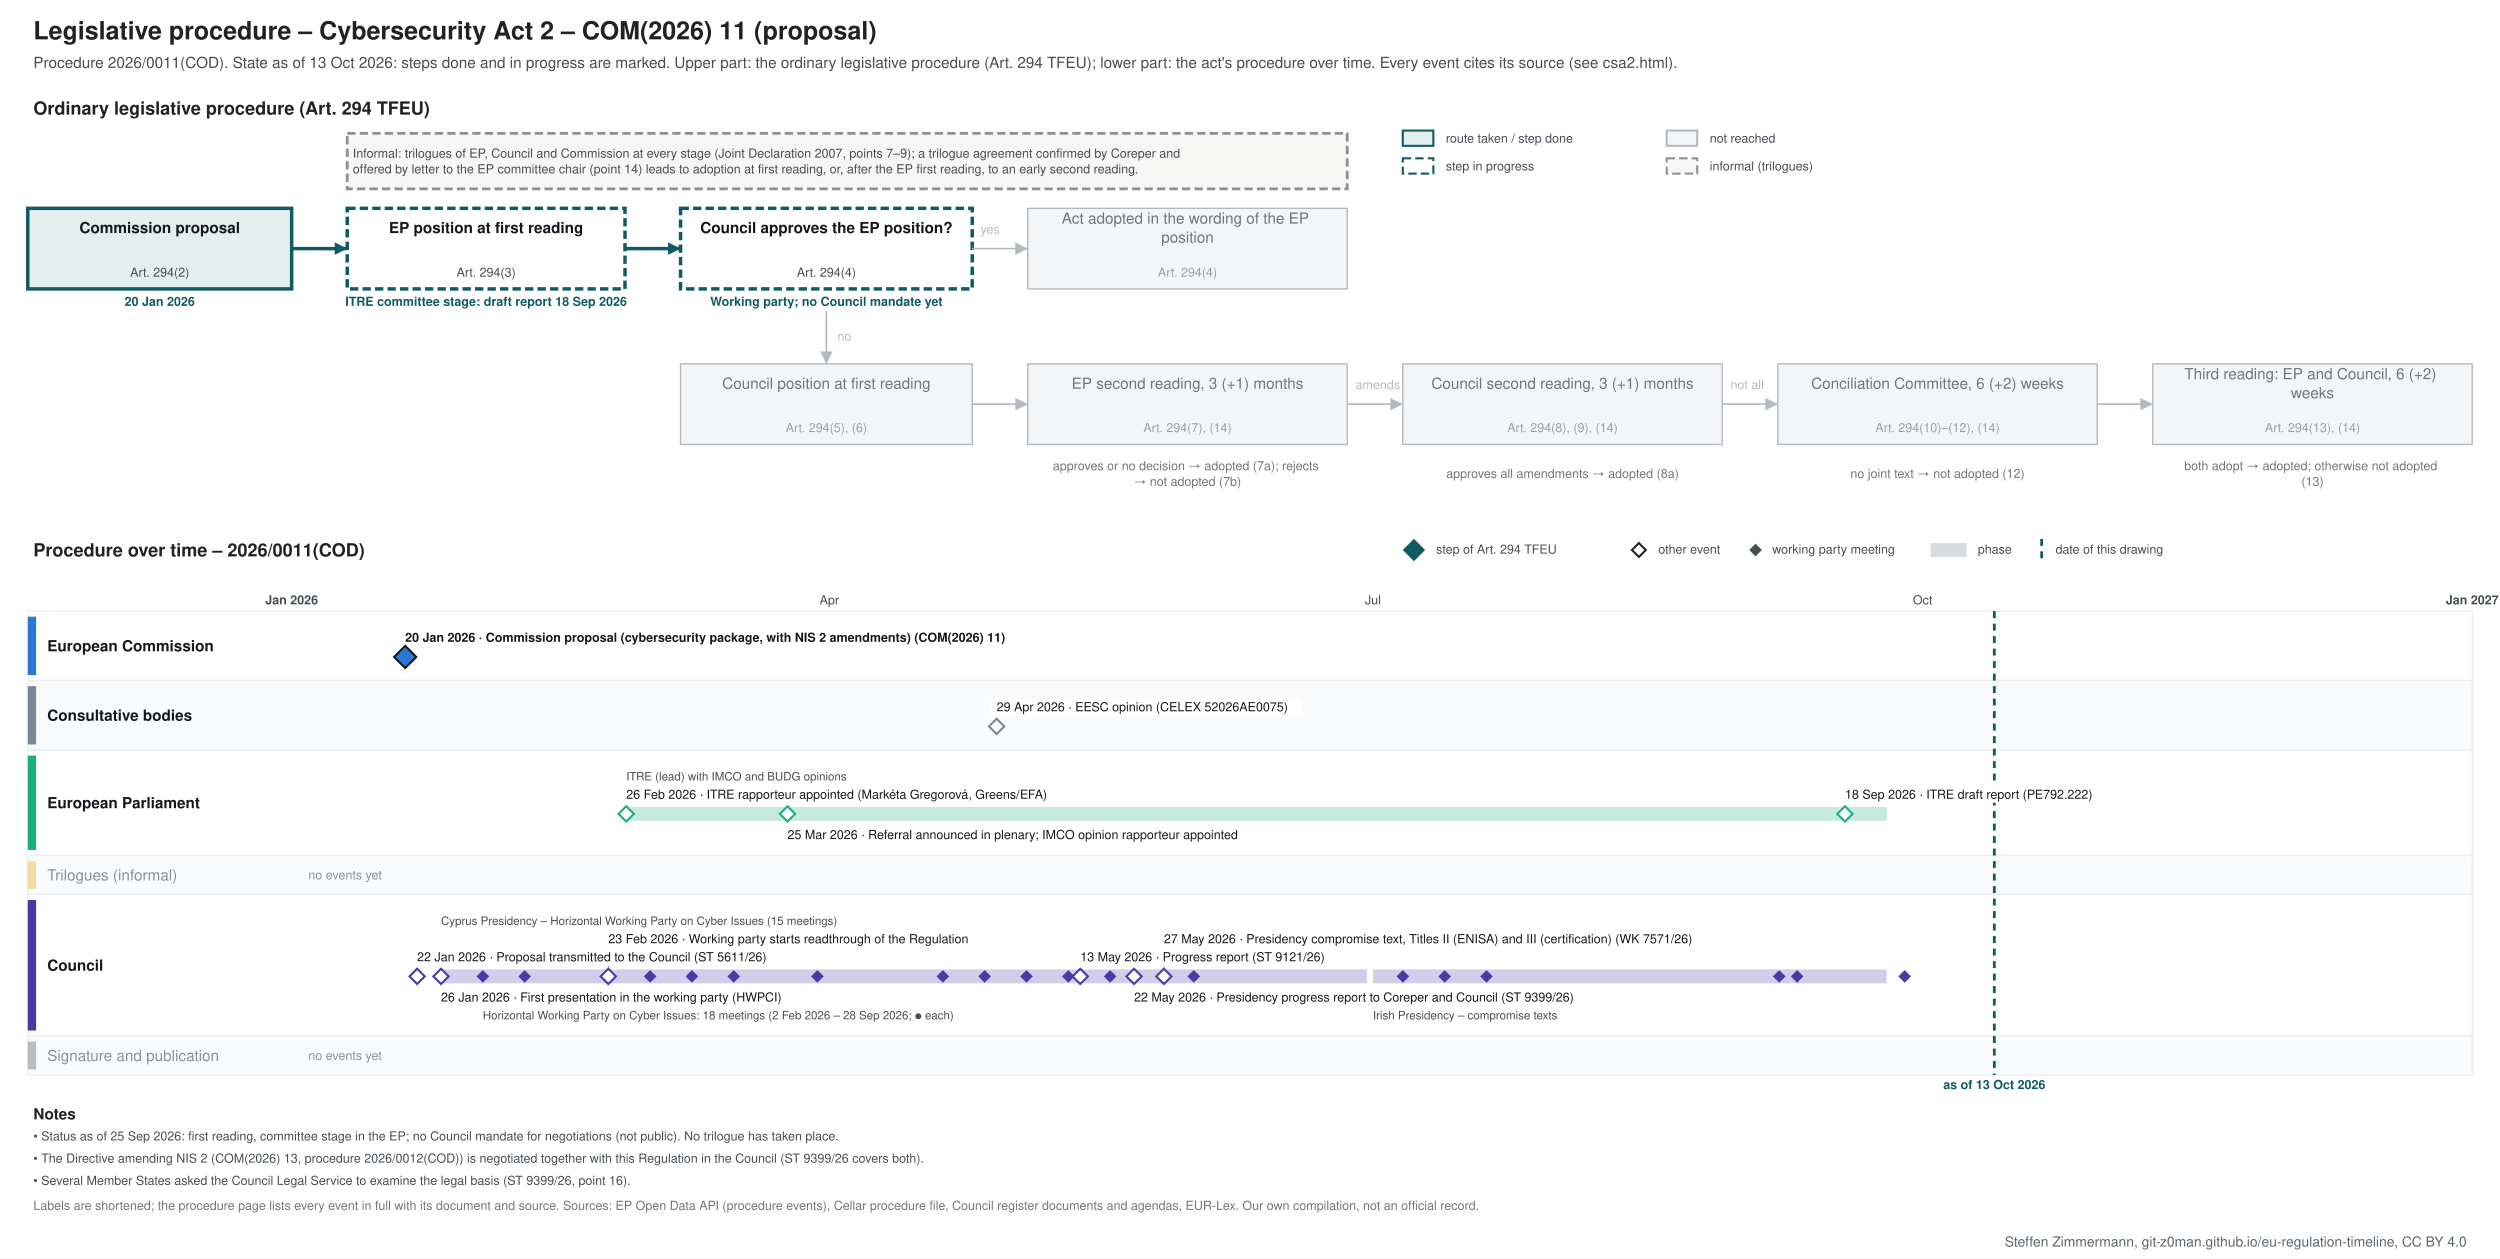
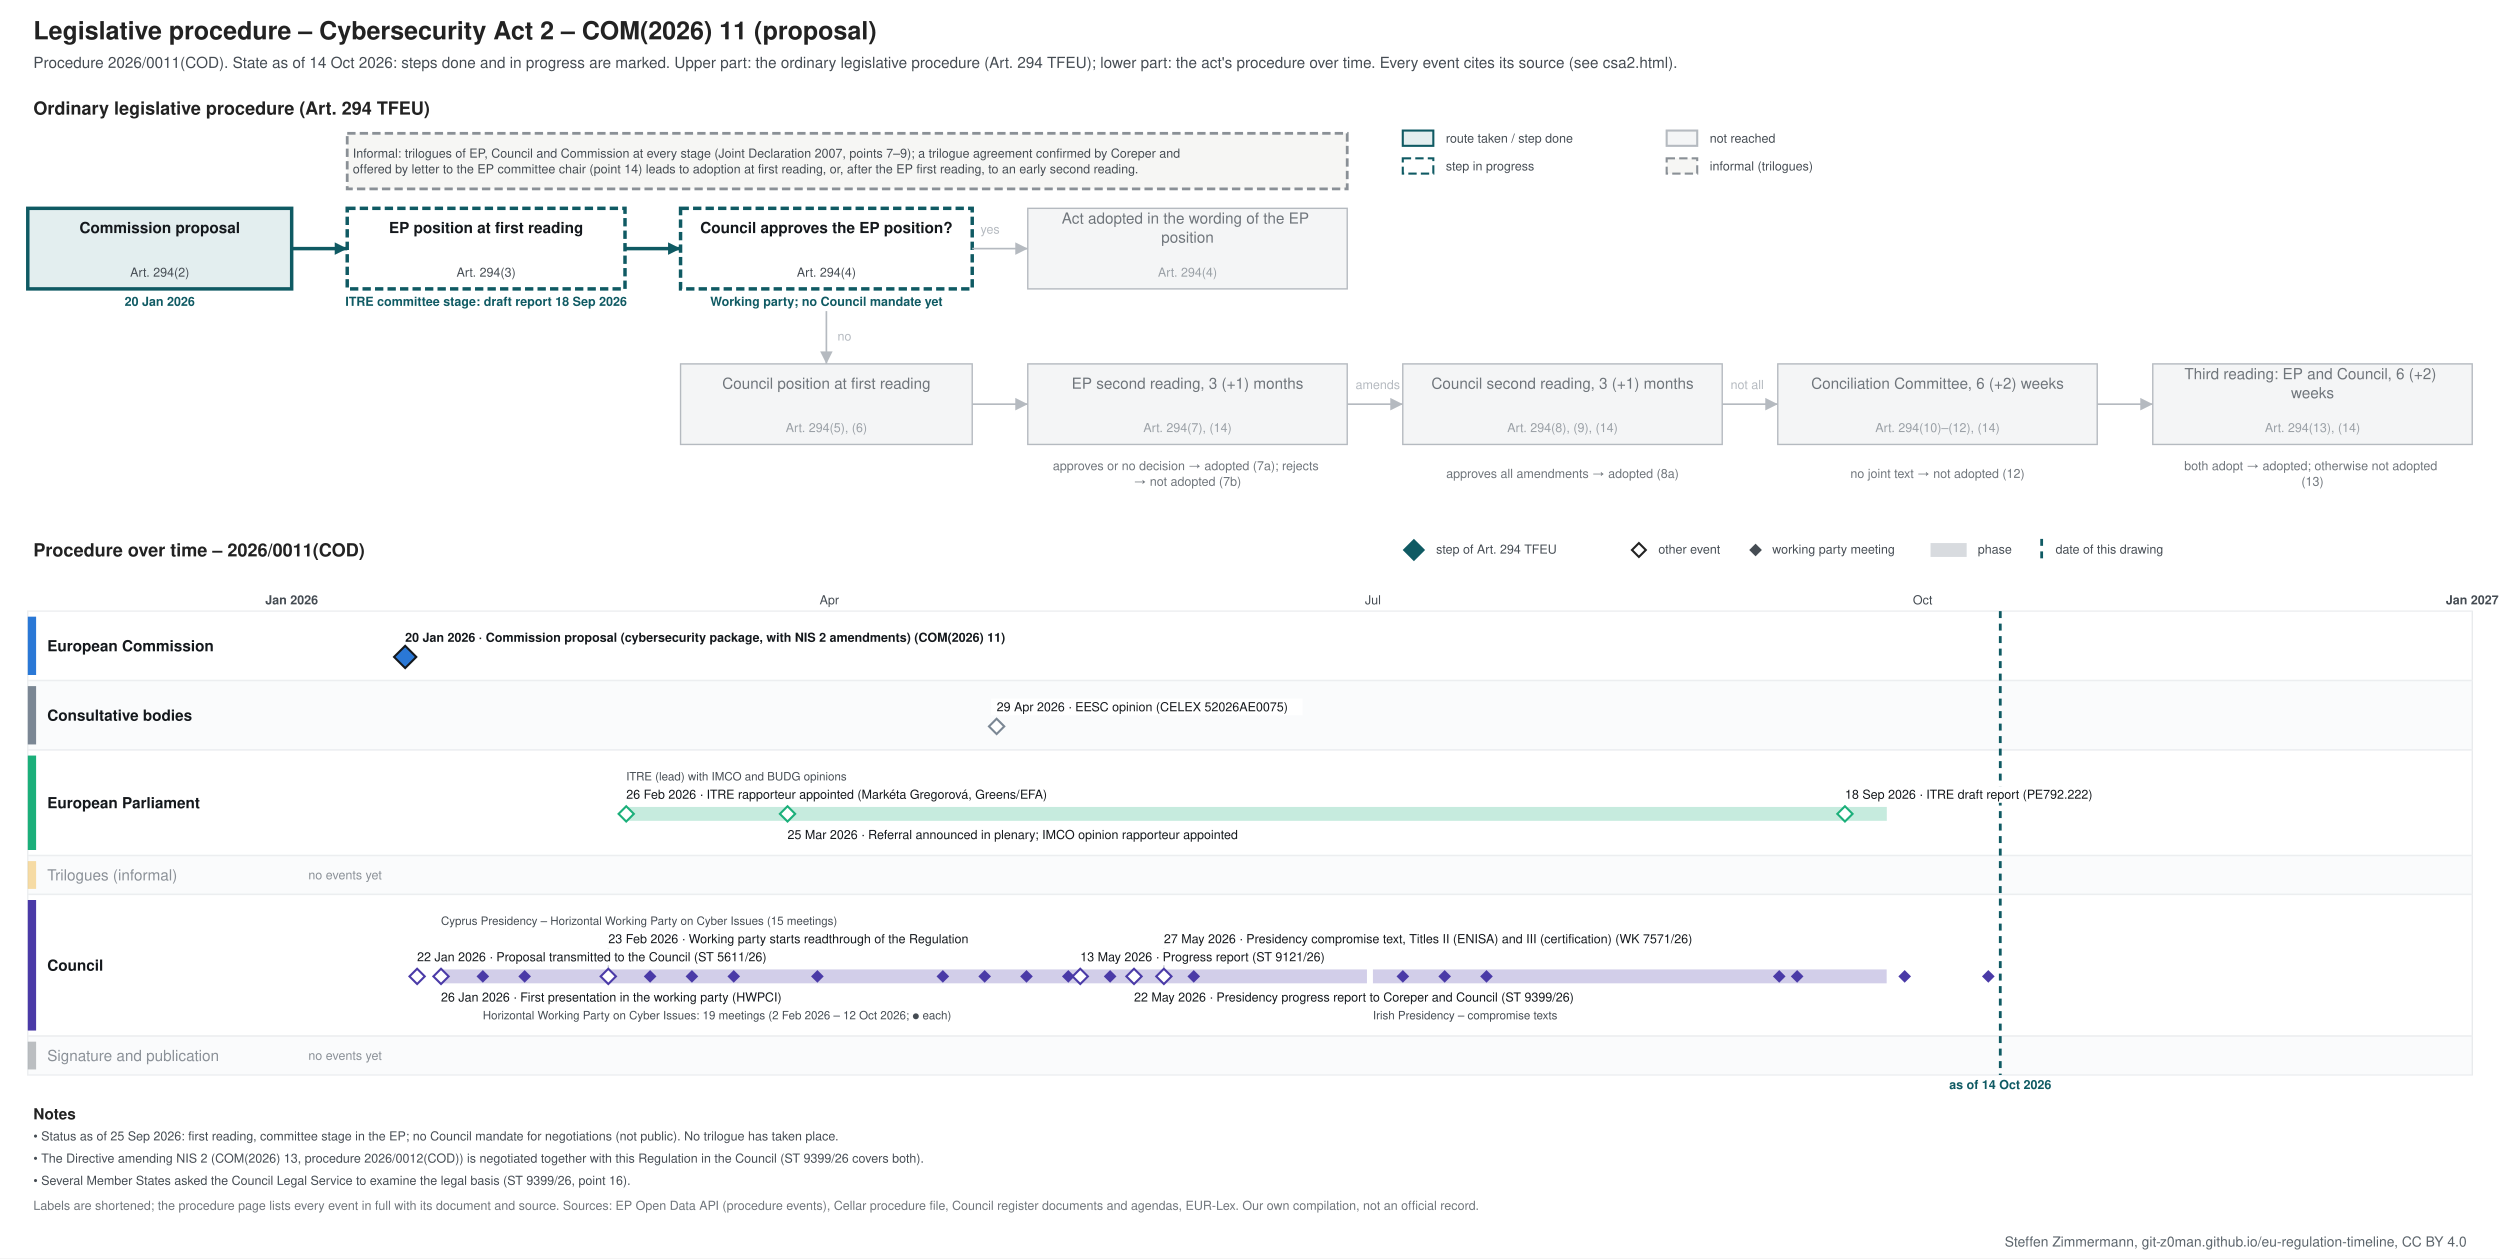
<svg xmlns="http://www.w3.org/2000/svg" xmlns:xlink="http://www.w3.org/1999/xlink" width="1800" height="906" viewBox="0 0 1800 906" font-family="&quot;Source Sans 3&quot;, Helvetica, Arial, sans-serif">
  <rect width="1800" height="906" fill="#ffffff" />
-   <g class="procedure" data-route="" data-state="ongoing" data-as_of="2026-10-13">
+   <g class="procedure" data-route="" data-state="ongoing" data-as_of="2026-10-14">
    <text font-size="18" fill="#222222" text-anchor="start" font-weight="bold">
      <tspan x="24.0" y="28.3">Legislative procedure – Cybersecurity Act 2 – COM(2026) 11 (proposal)</tspan>
    </text>
    <text font-size="11" fill="#454c53" text-anchor="start">
-       <tspan x="24.0" y="48.9">Procedure 2026/0011(COD). State as of 13 Oct 2026: steps done and in progress are marked. Upper part: the ordinary legislative procedure (Art. 294 TFEU); lower part: the act's procedure over time. Every event cites its source (see csa2.html).</tspan>
+       <tspan x="24.0" y="48.9">Procedure 2026/0011(COD). State as of 14 Oct 2026: steps done and in progress are marked. Upper part: the ordinary legislative procedure (Art. 294 TFEU); lower part: the act's procedure over time. Every event cites its source (see csa2.html).</tspan>
    </text>
    <text font-size="13" fill="#222222" text-anchor="start" font-weight="bold">
      <tspan x="24.0" y="82.5">Ordinary legislative procedure (Art. 294 TFEU)</tspan>
    </text>
    <rect x="1010.0" y="94.0" width="22.0" height="11.0" fill="#e3eeef" stroke="#0f5a63" stroke-width="1.5" />
    <text font-size="9" fill="#454c53" text-anchor="start">
      <tspan x="1041.0" y="102.7">route taken / step done</tspan>
    </text>
    <rect x="1010.0" y="114.0" width="22.0" height="11.0" fill="#ffffff" stroke="#0f5a63" stroke-dasharray="6 3" stroke-width="1.5" />
    <text font-size="9" fill="#454c53" text-anchor="start">
      <tspan x="1041.0" y="122.7">step in progress</tspan>
    </text>
    <rect x="1200.0" y="94.0" width="22.0" height="11.0" fill="#f4f5f6" stroke="#b5bac0" stroke-width="1.5" />
    <text font-size="9" fill="#454c53" text-anchor="start">
      <tspan x="1231.0" y="102.7">not reached</tspan>
    </text>
    <rect x="1200.0" y="114.0" width="22.0" height="11.0" fill="#f6f6f4" stroke="#8a9096" stroke-dasharray="6 3" stroke-width="1.5" />
    <text font-size="9" fill="#454c53" text-anchor="start">
      <tspan x="1231.0" y="122.7">informal (trilogues)</tspan>
    </text>
    <rect x="20.0" y="150.0" width="190.0" height="58.0" fill="#e3eeef" stroke="#0f5a63" stroke-width="2.5" />
    <text font-size="11" fill="#14181c" text-anchor="middle" font-weight="bold">
      <tspan x="115.0" y="167.8">Commission proposal</tspan>
    </text>
    <text font-size="9" fill="#454c53" text-anchor="middle">
      <tspan x="115.0" y="199.2">Art. 294(2)</tspan>
    </text>
    <text font-size="9" fill="#0f5a63" text-anchor="middle" font-weight="bold">
      <tspan x="115.0" y="220.2">20 Jan 2026</tspan>
    </text>
    <rect x="250.0" y="150.0" width="200.0" height="58.0" fill="#ffffff" stroke="#0f5a63" stroke-dasharray="6 3" stroke-width="2.5" />
    <text font-size="11" fill="#14181c" text-anchor="middle" font-weight="bold">
      <tspan x="350.0" y="167.8">EP position at first reading</tspan>
    </text>
    <text font-size="9" fill="#454c53" text-anchor="middle">
      <tspan x="350.0" y="199.2">Art. 294(3)</tspan>
    </text>
    <text font-size="9" fill="#0f5a63" text-anchor="middle" font-weight="bold">
      <tspan x="350.0" y="220.2">ITRE committee stage: draft report 18 Sep 2026</tspan>
    </text>
    <rect x="490.0" y="150.0" width="210.0" height="58.0" fill="#ffffff" stroke="#0f5a63" stroke-dasharray="6 3" stroke-width="2.5" />
    <text font-size="11" fill="#14181c" text-anchor="middle" font-weight="bold">
      <tspan x="595.0" y="167.8">Council approves the EP position?</tspan>
    </text>
    <text font-size="9" fill="#454c53" text-anchor="middle">
      <tspan x="595.0" y="199.2">Art. 294(4)</tspan>
    </text>
    <text font-size="9" fill="#0f5a63" text-anchor="middle" font-weight="bold">
      <tspan x="595.0" y="220.2">Working party; no Council mandate yet</tspan>
    </text>
    <rect x="740.0" y="150.0" width="230.0" height="58.0" fill="#f4f5f6" stroke="#b5bac0" stroke-width="1" />
    <text font-size="11" fill="#6f757b" text-anchor="middle">
      <tspan x="855.0" y="161.0">Act adopted in the wording of the EP</tspan>
      <tspan x="855.0" y="174.7">position</tspan>
    </text>
    <text font-size="9" fill="#9aa0a6" text-anchor="middle">
      <tspan x="855.0" y="199.2">Art. 294(4)</tspan>
    </text>
    <rect x="490.0" y="262.0" width="210.0" height="58.0" fill="#f4f5f6" stroke="#b5bac0" stroke-width="1" />
    <text font-size="11" fill="#6f757b" text-anchor="middle">
      <tspan x="595.0" y="279.9">Council position at first reading</tspan>
    </text>
    <text font-size="9" fill="#9aa0a6" text-anchor="middle">
      <tspan x="595.0" y="311.1">Art. 294(5), (6)</tspan>
    </text>
    <rect x="740.0" y="262.0" width="230.0" height="58.0" fill="#f4f5f6" stroke="#b5bac0" stroke-width="1" />
    <text font-size="11" fill="#6f757b" text-anchor="middle">
      <tspan x="855.0" y="279.9">EP second reading, 3 (+1) months</tspan>
    </text>
    <text font-size="9" fill="#9aa0a6" text-anchor="middle">
      <tspan x="855.0" y="311.1">Art. 294(7), (14)</tspan>
    </text>
    <rect x="1010.0" y="262.0" width="230.0" height="58.0" fill="#f4f5f6" stroke="#b5bac0" stroke-width="1" />
    <text font-size="11" fill="#6f757b" text-anchor="middle">
      <tspan x="1125.0" y="279.9">Council second reading, 3 (+1) months</tspan>
    </text>
    <text font-size="9" fill="#9aa0a6" text-anchor="middle">
      <tspan x="1125.0" y="311.1">Art. 294(8), (9), (14)</tspan>
    </text>
    <rect x="1280.0" y="262.0" width="230.0" height="58.0" fill="#f4f5f6" stroke="#b5bac0" stroke-width="1" />
    <text font-size="11" fill="#6f757b" text-anchor="middle">
      <tspan x="1395.0" y="279.9">Conciliation Committee, 6 (+2) weeks</tspan>
    </text>
    <text font-size="9" fill="#9aa0a6" text-anchor="middle">
      <tspan x="1395.0" y="311.1">Art. 294(10)–(12), (14)</tspan>
    </text>
    <rect x="1550.0" y="262.0" width="230.0" height="58.0" fill="#f4f5f6" stroke="#b5bac0" stroke-width="1" />
    <text font-size="11" fill="#6f757b" text-anchor="middle">
      <tspan x="1665.0" y="273.0">Third reading: EP and Council, 6 (+2)</tspan>
      <tspan x="1665.0" y="286.7">weeks</tspan>
    </text>
    <text font-size="9" fill="#9aa0a6" text-anchor="middle">
      <tspan x="1665.0" y="311.1">Art. 294(13), (14)</tspan>
    </text>
    <text font-size="9" fill="#6f757b" text-anchor="middle">
      <tspan x="855.0" y="338.5">approves or no decision → adopted (7a); rejects</tspan>
      <tspan x="855.0" y="349.8">→ not adopted (7b)</tspan>
    </text>
    <text font-size="9" fill="#6f757b" text-anchor="middle">
      <tspan x="1125.0" y="344.1">approves all amendments → adopted (8a)</tspan>
    </text>
    <text font-size="9" fill="#6f757b" text-anchor="middle">
      <tspan x="1395.0" y="344.1">no joint text → not adopted (12)</tspan>
    </text>
    <text font-size="9" fill="#6f757b" text-anchor="middle">
      <tspan x="1665.0" y="338.5">both adopt → adopted; otherwise not adopted</tspan>
      <tspan x="1665.0" y="349.8">(13)</tspan>
    </text>
    <polyline points="210.0,179.0 250.0,179.0" fill="none" stroke="#0f5a63" stroke-width="2.5" />
    <polygon points="250.0,179.0 241.0,183.5 241.0,174.5" fill="#0f5a63" />
    <polyline points="450.0,179.0 490.0,179.0" fill="none" stroke="#0f5a63" stroke-width="2.5" />
    <polygon points="490.0,179.0 481.0,183.5 481.0,174.5" fill="#0f5a63" />
    <polyline points="700.0,179.0 740.0,179.0" fill="none" stroke="#b5bac0" stroke-width="1.2" />
    <polygon points="740.0,179.0 731.0,183.5 731.0,174.5" fill="#b5bac0" />
    <text font-size="9" fill="#b5bac0" text-anchor="start">
      <tspan x="706.0" y="168.2">yes</tspan>
    </text>
    <polyline points="595.0,224.0 595.0,262.0" fill="none" stroke="#b5bac0" stroke-width="1.2" />
    <polygon points="595.0,262.0 590.5,253.0 599.5,253.0" fill="#b5bac0" />
    <text font-size="9" fill="#b5bac0" text-anchor="start">
      <tspan x="603.0" y="245.2">no</tspan>
    </text>
    <polyline points="700.0,291.0 740.0,291.0" fill="none" stroke="#b5bac0" stroke-width="1.2" />
    <polygon points="740.0,291.0 731.0,295.5 731.0,286.5" fill="#b5bac0" />
    <polyline points="970.0,291.0 1010.0,291.0" fill="none" stroke="#b5bac0" stroke-width="1.2" />
    <polygon points="1010.0,291.0 1001.0,295.5 1001.0,286.5" fill="#b5bac0" />
    <polyline points="1240.0,291.0 1280.0,291.0" fill="none" stroke="#b5bac0" stroke-width="1.2" />
    <polygon points="1280.0,291.0 1271.0,295.5 1271.0,286.5" fill="#b5bac0" />
    <polyline points="1510.0,291.0 1550.0,291.0" fill="none" stroke="#b5bac0" stroke-width="1.2" />
    <polygon points="1550.0,291.0 1541.0,295.5 1541.0,286.5" fill="#b5bac0" />
    <text font-size="9" fill="#b5bac0" text-anchor="start">
      <tspan x="976.0" y="280.1">amends</tspan>
    </text>
    <text font-size="9" fill="#b5bac0" text-anchor="start">
      <tspan x="1246.0" y="280.1">not all</tspan>
    </text>
    <rect x="250.0" y="96.0" width="720.0" height="40.0" fill="#f6f6f4" stroke="#8a9096" stroke-dasharray="6 3" stroke-width="2" />
    <text font-size="9" fill="#454c53" text-anchor="start">
      <tspan x="254.0" y="113.5">Informal: trilogues of EP, Council and Commission at every stage (Joint Declaration 2007, points 7–9); a trilogue agreement confirmed by Coreper and</tspan>
      <tspan x="254.0" y="124.8">offered by letter to the EP committee chair (point 14) leads to adoption at first reading, or, after the EP first reading, to an early second reading.</tspan>
    </text>
    <text font-size="13" fill="#222222" text-anchor="start" font-weight="bold">
      <tspan x="24.0" y="400.6">Procedure over time – 2026/0011(COD)</tspan>
    </text>
    <polygon points="1018,389 1025,396 1018,403 1011,396" fill="#0f5a63" stroke="#0f5a63" stroke-width="1.5" />
    <text font-size="9" fill="#454c53" text-anchor="start">
      <tspan x="1034.0" y="398.6">step of Art. 294 TFEU</tspan>
    </text>
    <polygon points="1180,391 1185,396 1180,401 1175,396" fill="#ffffff" stroke="#222222" stroke-width="1.5" />
    <text font-size="9" fill="#454c53" text-anchor="start">
      <tspan x="1194.0" y="398.6">other event</tspan>
    </text>
    <polygon points="1264,392.5 1267.5,396 1264,399.5 1260.5,396" fill="#454c53" stroke="#454c53" stroke-width="1.5" />
    <text font-size="9" fill="#454c53" text-anchor="start">
      <tspan x="1276.0" y="398.6">working party meeting</tspan>
    </text>
    <rect x="1390.0" y="391.0" width="26.0" height="10.0" fill="#7b8794" stroke="none" opacity="0.3" />
    <text font-size="9" fill="#454c53" text-anchor="start">
      <tspan x="1424.0" y="398.6">phase</tspan>
    </text>
    <line x1="1470.0" y1="388.0" x2="1470.0" y2="403.0" stroke="#0f5a63" stroke-width="2" stroke-dasharray="5 4" />
    <text font-size="9" fill="#454c53" text-anchor="start">
      <tspan x="1480.0" y="398.6">date of this drawing</tspan>
    </text>
    <line x1="210.0" y1="440.0" x2="210.0" y2="774.0" stroke="#b5bac0" stroke-width="1" />
    <text font-size="9" fill="#454c53" text-anchor="middle" font-weight="bold">
      <tspan x="210.0" y="435.1">Jan 2026</tspan>
    </text>
    <line x1="343.3" y1="440.0" x2="343.3" y2="774.0" stroke="#e3e6e9" stroke-width="1" />
    <line x1="463.8" y1="440.0" x2="463.8" y2="774.0" stroke="#e3e6e9" stroke-width="1" />
    <line x1="597.1" y1="440.0" x2="597.1" y2="774.0" stroke="#e3e6e9" stroke-width="1" />
    <text font-size="9" fill="#454c53" text-anchor="middle">
      <tspan x="597.1" y="435.1">Apr</tspan>
    </text>
    <line x1="726.2" y1="440.0" x2="726.2" y2="774.0" stroke="#e3e6e9" stroke-width="1" />
    <line x1="859.5" y1="440.0" x2="859.5" y2="774.0" stroke="#e3e6e9" stroke-width="1" />
    <line x1="988.5" y1="440.0" x2="988.5" y2="774.0" stroke="#e3e6e9" stroke-width="1" />
    <text font-size="9" fill="#454c53" text-anchor="middle">
      <tspan x="988.5" y="435.1">Jul</tspan>
    </text>
    <line x1="1121.9" y1="440.0" x2="1121.9" y2="774.0" stroke="#e3e6e9" stroke-width="1" />
    <line x1="1255.2" y1="440.0" x2="1255.2" y2="774.0" stroke="#e3e6e9" stroke-width="1" />
    <line x1="1384.3" y1="440.0" x2="1384.3" y2="774.0" stroke="#e3e6e9" stroke-width="1" />
    <text font-size="9" fill="#454c53" text-anchor="middle">
      <tspan x="1384.3" y="435.1">Oct</tspan>
    </text>
    <line x1="1517.6" y1="440.0" x2="1517.6" y2="774.0" stroke="#e3e6e9" stroke-width="1" />
    <line x1="1646.7" y1="440.0" x2="1646.7" y2="774.0" stroke="#e3e6e9" stroke-width="1" />
    <line x1="1780.0" y1="440.0" x2="1780.0" y2="774.0" stroke="#b5bac0" stroke-width="1" />
    <text font-size="9" fill="#454c53" text-anchor="middle" font-weight="bold">
      <tspan x="1780.0" y="435.1">Jan 2027</tspan>
    </text>
    <rect x="20.0" y="440.0" width="1760.0" height="50.0" fill="#ffffff" stroke="#eceef0" />
    <rect x="20.0" y="444.0" width="6.0" height="42.0" fill="#2a78d6" stroke="none" />
    <text font-size="11" fill="#14181c" text-anchor="start" font-weight="bold">
      <tspan x="34.0" y="468.9">European Commission</tspan>
    </text>
    <rect x="20.0" y="490.0" width="1760.0" height="50.0" fill="#fafbfc" stroke="#eceef0" />
    <rect x="20.0" y="494.0" width="6.0" height="42.0" fill="#7b8794" stroke="none" />
    <text font-size="11" fill="#14181c" text-anchor="start" font-weight="bold">
      <tspan x="34.0" y="518.9">Consultative bodies</tspan>
    </text>
    <rect x="20.0" y="540.0" width="1760.0" height="76.0" fill="#ffffff" stroke="#eceef0" />
    <rect x="20.0" y="544.0" width="6.0" height="68.0" fill="#1baf7a" stroke="none" />
    <text font-size="11" fill="#14181c" text-anchor="start" font-weight="bold">
      <tspan x="34.0" y="581.9">European Parliament</tspan>
    </text>
    <rect x="20.0" y="616.0" width="1760.0" height="28.0" fill="#fafbfc" stroke="#eceef0" />
    <rect x="20.0" y="620.0" width="6.0" height="20.0" fill="#eda100" stroke="none" opacity="0.35" />
    <text font-size="11" fill="#8a9097" text-anchor="start">
      <tspan x="34.0" y="633.9">Trilogues (informal)</tspan>
    </text>
    <text font-size="9" fill="#8a9097" text-anchor="start">
      <tspan x="222.0" y="633.1">no events yet</tspan>
    </text>
    <rect x="20.0" y="644.0" width="1760.0" height="102.0" fill="#ffffff" stroke="#eceef0" />
    <rect x="20.0" y="648.0" width="6.0" height="94.0" fill="#4a3aa7" stroke="none" />
    <text font-size="11" fill="#14181c" text-anchor="start" font-weight="bold">
      <tspan x="34.0" y="698.9">Council</tspan>
    </text>
    <rect x="20.0" y="746.0" width="1760.0" height="28.0" fill="#fafbfc" stroke="#eceef0" />
    <rect x="20.0" y="750.0" width="6.0" height="20.0" fill="#454c53" stroke="none" opacity="0.35" />
    <text font-size="11" fill="#8a9097" text-anchor="start">
      <tspan x="34.0" y="763.9">Signature and publication</tspan>
    </text>
    <text font-size="9" fill="#8a9097" text-anchor="start">
      <tspan x="222.0" y="763.1">no events yet</tspan>
    </text>
-     <line x1="1435.9" y1="440.0" x2="1435.9" y2="774.0" stroke="#0f5a63" stroke-width="2" stroke-dasharray="5 4" />
+     <line x1="1440.2" y1="440.0" x2="1440.2" y2="774.0" stroke="#0f5a63" stroke-width="2" stroke-dasharray="5 4" />
    <text font-size="9" fill="#0f5a63" text-anchor="middle" font-weight="bold">
-       <tspan x="1435.9" y="784.1">as of 13 Oct 2026</tspan>
+       <tspan x="1440.2" y="784.1">as of 14 Oct 2026</tspan>
    </text>
    <rect x="287.7" y="453.0" width="483.0" height="12.0" fill="#ffffff" />
    <a xlink:href="https://eur-lex.europa.eu/legal-content/EN/TXT/?uri=CELEX:52026PC0011" target="_blank">
      <text font-size="9" fill="#14181c" text-anchor="start" font-weight="bold">
        <tspan x="291.7" y="462.1">20 Jan 2026 · Commission proposal (cybersecurity package, with NIS 2 amendments) (COM(2026) 11)</tspan>
      </text>
    </a>
    <a xlink:href="https://eur-lex.europa.eu/legal-content/EN/TXT/?uri=CELEX:52026PC0011" target="_blank">
      <polygon points="291.726,465 299.726,473 291.726,481 283.726,473" fill="#2a78d6" stroke="#14181c" stroke-width="1.5" />
    </a>
    <rect x="713.6" y="503.0" width="224.2" height="12.0" fill="#ffffff" />
    <a xlink:href="https://eur-lex.europa.eu/legal-content/EN/TXT/?uri=CELEX:52026AE0075" target="_blank">
      <text font-size="9" fill="#14181c" text-anchor="start">
        <tspan x="717.6" y="512.1">29 Apr 2026 · EESC opinion (CELEX 52026AE0075)</tspan>
      </text>
    </a>
    <a xlink:href="https://eur-lex.europa.eu/legal-content/EN/TXT/?uri=CELEX:52026AE0075" target="_blank">
      <polygon points="717.562,517.5 723.062,523 717.562,528.5 712.062,523" fill="#ffffff" stroke="#7b8794" stroke-width="1.5" />
    </a>
    <rect x="450.9" y="581.0" width="907.6" height="10.0" fill="#1baf7a" stroke="none" opacity="0.25" />
    <rect x="446.9" y="566.0" width="341.7" height="12.0" fill="#ffffff" />
    <text font-size="9" fill="#14181c" text-anchor="start">
      <tspan x="450.9" y="575.1">26 Feb 2026 · ITRE rapporteur appointed (Markéta Gregorová, Greens/EFA)</tspan>
    </text>
    <rect x="563.0" y="595.0" width="374.6" height="12.0" fill="#ffffff" />
    <text font-size="9" fill="#14181c" text-anchor="start">
      <tspan x="567.0" y="604.1">25 Mar 2026 · Referral announced in plenary; IMCO opinion rapporteur appointed</tspan>
    </text>
    <rect x="1324.4" y="566.0" width="210.1" height="12.0" fill="#ffffff" />
    <a xlink:href="https://data.europarl.europa.eu/distribution/reds_iCmRp-Dft/ITRE-PR-792222/ITRE-PR-792222_en.docx" target="_blank">
      <text font-size="9" fill="#14181c" text-anchor="start">
        <tspan x="1328.4" y="575.1">18 Sep 2026 · ITRE draft report (PE792.222)</tspan>
      </text>
    </a>
    <text font-size="8.3" fill="#454c53" text-anchor="start">
      <tspan x="450.9" y="561.9">ITRE (lead) with IMCO and BUDG opinions</tspan>
    </text>
    <g>
      <polygon points="450.877,580.5 456.377,586 450.877,591.5 445.377,586" fill="#ffffff" stroke="#1baf7a" stroke-width="1.5" />
    </g>
    <g>
      <polygon points="567.014,580.5 572.514,586 567.014,591.5 561.514,586" fill="#ffffff" stroke="#1baf7a" stroke-width="1.5" />
    </g>
    <a xlink:href="https://data.europarl.europa.eu/distribution/reds_iCmRp-Dft/ITRE-PR-792222/ITRE-PR-792222_en.docx" target="_blank">
      <polygon points="1328.356,580.5 1333.856,586 1328.356,591.5 1322.856,586" fill="#ffffff" stroke="#1baf7a" stroke-width="1.5" />
    </a>
    <rect x="317.5" y="698.0" width="666.7" height="10.0" fill="#4a3aa7" stroke="none" opacity="0.25" />
    <rect x="988.5" y="698.0" width="369.9" height="10.0" fill="#4a3aa7" stroke="none" opacity="0.25" />
    <line x1="438.0" y1="683.0" x2="438.0" y2="697.0" stroke="#c3c8cd" stroke-width="1" />
    <line x1="838.0" y1="683.0" x2="838.0" y2="697.0" stroke="#c3c8cd" stroke-width="1" />
    <rect x="296.3" y="683.0" width="299.4" height="12.0" fill="#ffffff" />
    <a xlink:href="https://data.consilium.europa.eu/doc/document/ST-5611-2026-INIT/en/pdf" target="_blank">
      <text font-size="9" fill="#14181c" text-anchor="start">
        <tspan x="300.3" y="692.1">22 Jan 2026 · Proposal transmitted to the Council (ST 5611/26)</tspan>
      </text>
    </a>
    <rect x="313.5" y="712.0" width="294.7" height="12.0" fill="#ffffff" />
    <text font-size="9" fill="#14181c" text-anchor="start">
      <tspan x="317.5" y="721.1">26 Jan 2026 · First presentation in the working party (HWPCI)</tspan>
    </text>
    <rect x="434.0" y="670.0" width="308.8" height="12.0" fill="#ffffff" />
    <text font-size="9" fill="#14181c" text-anchor="start">
      <tspan x="438.0" y="679.1">23 Feb 2026 · Working party starts readthrough of the Regulation</tspan>
    </text>
    <rect x="773.8" y="683.0" width="205.4" height="12.0" fill="#ffffff" />
    <a xlink:href="https://data.consilium.europa.eu/doc/document/ST-9121-2026-INIT/en/pdf" target="_blank">
      <text font-size="9" fill="#14181c" text-anchor="start">
        <tspan x="777.8" y="692.1">13 May 2026 · Progress report (ST 9121/26)</tspan>
      </text>
    </a>
    <rect x="812.5" y="712.0" width="365.2" height="12.0" fill="#ffffff" />
    <a xlink:href="https://data.consilium.europa.eu/doc/document/ST-9399-2026-INIT/en/pdf" target="_blank">
      <text font-size="9" fill="#14181c" text-anchor="start">
        <tspan x="816.5" y="721.1">22 May 2026 · Presidency progress report to Coreper and Council (ST 9399/26)</tspan>
      </text>
    </a>
    <rect x="834.0" y="670.0" width="459.2" height="12.0" fill="#ffffff" />
    <a xlink:href="https://data.consilium.europa.eu/doc/document/WK-7571-2026-INIT/en/pdf" target="_blank">
      <text font-size="9" fill="#14181c" text-anchor="start">
        <tspan x="838.0" y="679.1">27 May 2026 · Presidency compromise text, Titles II (ENISA) and III (certification) (WK 7571/26)</tspan>
      </text>
    </a>
    <text font-size="8.3" fill="#454c53" text-anchor="start">
-       <tspan x="347.6" y="733.9">Horizontal Working Party on Cyber Issues: 18 meetings (2 Feb 2026 – 28 Sep 2026; ● each)</tspan>
+       <tspan x="347.6" y="733.9">Horizontal Working Party on Cyber Issues: 19 meetings (2 Feb 2026 – 12 Oct 2026; ● each)</tspan>
    </text>
    <text font-size="8.3" fill="#454c53" text-anchor="start">
      <tspan x="317.5" y="665.9">Cyprus Presidency – Horizontal Working Party on Cyber Issues (15 meetings)</tspan>
    </text>
    <text font-size="8.3" fill="#454c53" text-anchor="start">
      <tspan x="988.5" y="733.9">Irish Presidency – compromise texts</tspan>
    </text>
    <a xlink:href="https://data.consilium.europa.eu/doc/document/ST-5611-2026-INIT/en/pdf" target="_blank">
      <polygon points="300.329,697.5 305.829,703 300.329,708.5 294.829,703" fill="#ffffff" stroke="#4a3aa7" stroke-width="1.5" />
    </a>
    <g>
      <polygon points="317.534,697.5 323.034,703 317.534,708.5 312.034,703" fill="#ffffff" stroke="#4a3aa7" stroke-width="1.5" />
    </g>
    <a xlink:href="https://data.consilium.europa.eu/doc/document/CM-1440-2026-REV-1/en/pdf" target="_blank">
      <polygon points="347.644,699.5 351.144,703 347.644,706.5 344.144,703" fill="#4a3aa7" stroke="#4a3aa7" stroke-width="1.5" />
    </a>
    <a xlink:href="https://data.consilium.europa.eu/doc/document/CM-1519-2026-INIT/en/pdf" target="_blank">
      <polygon points="377.753,699.5 381.253,703 377.753,706.5 374.253,703" fill="#4a3aa7" stroke="#4a3aa7" stroke-width="1.5" />
    </a>
    <g>
      <polygon points="437.973,697.5 443.473,703 437.973,708.5 432.473,703" fill="#ffffff" stroke="#4a3aa7" stroke-width="1.5" />
    </g>
    <a xlink:href="https://data.consilium.europa.eu/doc/document/CM-1817-2026-INIT/en/pdf" target="_blank">
      <polygon points="468.082,699.5 471.582,703 468.082,706.5 464.582,703" fill="#4a3aa7" stroke="#4a3aa7" stroke-width="1.5" />
    </a>
    <a xlink:href="https://data.consilium.europa.eu/doc/document/CM-1932-2026-REV-1/en/pdf" target="_blank">
      <polygon points="498.192,699.5 501.692,703 498.192,706.5 494.692,703" fill="#4a3aa7" stroke="#4a3aa7" stroke-width="1.5" />
    </a>
    <a xlink:href="https://data.consilium.europa.eu/doc/document/CM-1933-2026-INIT/en/pdf" target="_blank">
      <polygon points="528.301,699.5 531.801,703 528.301,706.5 524.801,703" fill="#4a3aa7" stroke="#4a3aa7" stroke-width="1.5" />
    </a>
    <a xlink:href="https://data.consilium.europa.eu/doc/document/CM-2210-2026-INIT/en/pdf" target="_blank">
      <polygon points="588.521,699.5 592.021,703 588.521,706.5 585.021,703" fill="#4a3aa7" stroke="#4a3aa7" stroke-width="1.5" />
    </a>
    <a xlink:href="https://data.consilium.europa.eu/doc/document/CM-2430-2026-INIT/en/pdf" target="_blank">
      <polygon points="678.849,699.5 682.349,703 678.849,706.5 675.349,703" fill="#4a3aa7" stroke="#4a3aa7" stroke-width="1.5" />
    </a>
    <a xlink:href="https://data.consilium.europa.eu/doc/document/CM-2546-2026-INIT/en/pdf" target="_blank">
      <polygon points="708.959,699.5 712.459,703 708.959,706.5 705.459,703" fill="#4a3aa7" stroke="#4a3aa7" stroke-width="1.5" />
    </a>
    <a xlink:href="https://data.consilium.europa.eu/doc/document/CM-2630-2026-INIT/en/pdf" target="_blank">
      <polygon points="739.068,699.5 742.568,703 739.068,706.5 735.568,703" fill="#4a3aa7" stroke="#4a3aa7" stroke-width="1.5" />
    </a>
    <a xlink:href="https://data.consilium.europa.eu/doc/document/CM-2746-2026-INIT/en/pdf" target="_blank">
      <polygon points="769.178,699.5 772.678,703 769.178,706.5 765.678,703" fill="#4a3aa7" stroke="#4a3aa7" stroke-width="1.5" />
    </a>
    <a xlink:href="https://data.consilium.europa.eu/doc/document/ST-9121-2026-INIT/en/pdf" target="_blank">
      <polygon points="777.781,697.5 783.281,703 777.781,708.5 772.281,703" fill="#ffffff" stroke="#4a3aa7" stroke-width="1.5" />
    </a>
    <a xlink:href="https://data.consilium.europa.eu/doc/document/CM-2801-2026-REV-1/en/pdf" target="_blank">
      <polygon points="799.288,699.5 802.788,703 799.288,706.5 795.788,703" fill="#4a3aa7" stroke="#4a3aa7" stroke-width="1.5" />
    </a>
    <a xlink:href="https://data.consilium.europa.eu/doc/document/ST-9399-2026-INIT/en/pdf" target="_blank">
      <polygon points="816.493,697.5 821.993,703 816.493,708.5 810.993,703" fill="#ffffff" stroke="#4a3aa7" stroke-width="1.5" />
    </a>
    <a xlink:href="https://data.consilium.europa.eu/doc/document/WK-7571-2026-INIT/en/pdf" target="_blank">
      <polygon points="838.0,697.5 843.5,703 838.0,708.5 832.5,703" fill="#ffffff" stroke="#4a3aa7" stroke-width="1.5" />
    </a>
    <a xlink:href="https://data.consilium.europa.eu/doc/document/CM-2973-2026-REV-1/en/pdf" target="_blank">
      <polygon points="859.507,699.5 863.007,703 859.507,706.5 856.007,703" fill="#4a3aa7" stroke="#4a3aa7" stroke-width="1.5" />
    </a>
    <a xlink:href="https://data.consilium.europa.eu/doc/document/CM-3480-2026-REV-1/en/pdf" target="_blank">
      <polygon points="1010.055,699.5 1013.555,703 1010.055,706.5 1006.555,703" fill="#4a3aa7" stroke="#4a3aa7" stroke-width="1.5" />
    </a>
    <a xlink:href="https://data.consilium.europa.eu/doc/document/CM-3553-2026-INIT/en/pdf" target="_blank">
      <polygon points="1040.164,699.5 1043.664,703 1040.164,706.5 1036.664,703" fill="#4a3aa7" stroke="#4a3aa7" stroke-width="1.5" />
    </a>
    <a xlink:href="https://data.consilium.europa.eu/doc/document/CM-3558-2026-INIT/en/pdf" target="_blank">
      <polygon points="1070.274,699.5 1073.774,703 1070.274,706.5 1066.774,703" fill="#4a3aa7" stroke="#4a3aa7" stroke-width="1.5" />
    </a>
    <a xlink:href="https://data.consilium.europa.eu/doc/document/CM-3831-2026-INIT/en/pdf" target="_blank">
      <polygon points="1281.041,699.5 1284.541,703 1281.041,706.5 1277.541,703" fill="#4a3aa7" stroke="#4a3aa7" stroke-width="1.5" />
    </a>
    <a xlink:href="https://data.consilium.europa.eu/doc/document/CM-3845-2026-INIT/en/pdf" target="_blank">
      <polygon points="1293.945,699.5 1297.445,703 1293.945,706.5 1290.445,703" fill="#4a3aa7" stroke="#4a3aa7" stroke-width="1.5" />
    </a>
    <a xlink:href="https://data.consilium.europa.eu/doc/document/CM-4269-2026-INIT/en/pdf" target="_blank">
      <polygon points="1371.37,699.5 1374.87,703 1371.37,706.5 1367.87,703" fill="#4a3aa7" stroke="#4a3aa7" stroke-width="1.5" />
    </a>
+     <a xlink:href="https://data.consilium.europa.eu/doc/document/CM-4436-2026-INIT/en/pdf" target="_blank">
+       <polygon points="1431.589,699.5 1435.089,703 1431.589,706.5 1428.089,703" fill="#4a3aa7" stroke="#4a3aa7" stroke-width="1.5" />
+     </a>
    <text font-size="11" fill="#222222" text-anchor="start" font-weight="bold">
      <tspan x="24.0" y="805.9">Notes</tspan>
    </text>
    <text font-size="9" fill="#454c53" text-anchor="start">
      <tspan x="24.0" y="821.1">• Status as of 25 Sep 2026: first reading, committee stage in the EP; no Council mandate for negotiations (not public). No trilogue has taken place.</tspan>
    </text>
    <text font-size="9" fill="#454c53" text-anchor="start">
      <tspan x="24.0" y="837.1">• The Directive amending NIS 2 (COM(2026) 13, procedure 2026/0012(COD)) is negotiated together with this Regulation in the Council (ST 9399/26 covers both).</tspan>
    </text>
    <text font-size="9" fill="#454c53" text-anchor="start">
      <tspan x="24.0" y="853.1">• Several Member States asked the Council Legal Service to examine the legal basis (ST 9399/26, point 16).</tspan>
    </text>
    <text font-size="9" fill="#6f757b" text-anchor="start">
      <tspan x="24.0" y="871.1">Labels are shortened; the procedure page lists every event in full with its document and source. Sources: EP Open Data API (procedure events), Cellar procedure file, Council register documents and agendas, EUR-Lex. Our own compilation, not an official record.</tspan>
    </text>
  </g>
  <text font-size="10" fill="#5b646b" text-anchor="end">
    <tspan x="1776.0" y="897.5">Steffen Zimmermann, git-z0man.github.io/eu-regulation-timeline, CC BY 4.0</tspan>
  </text>
</svg>
